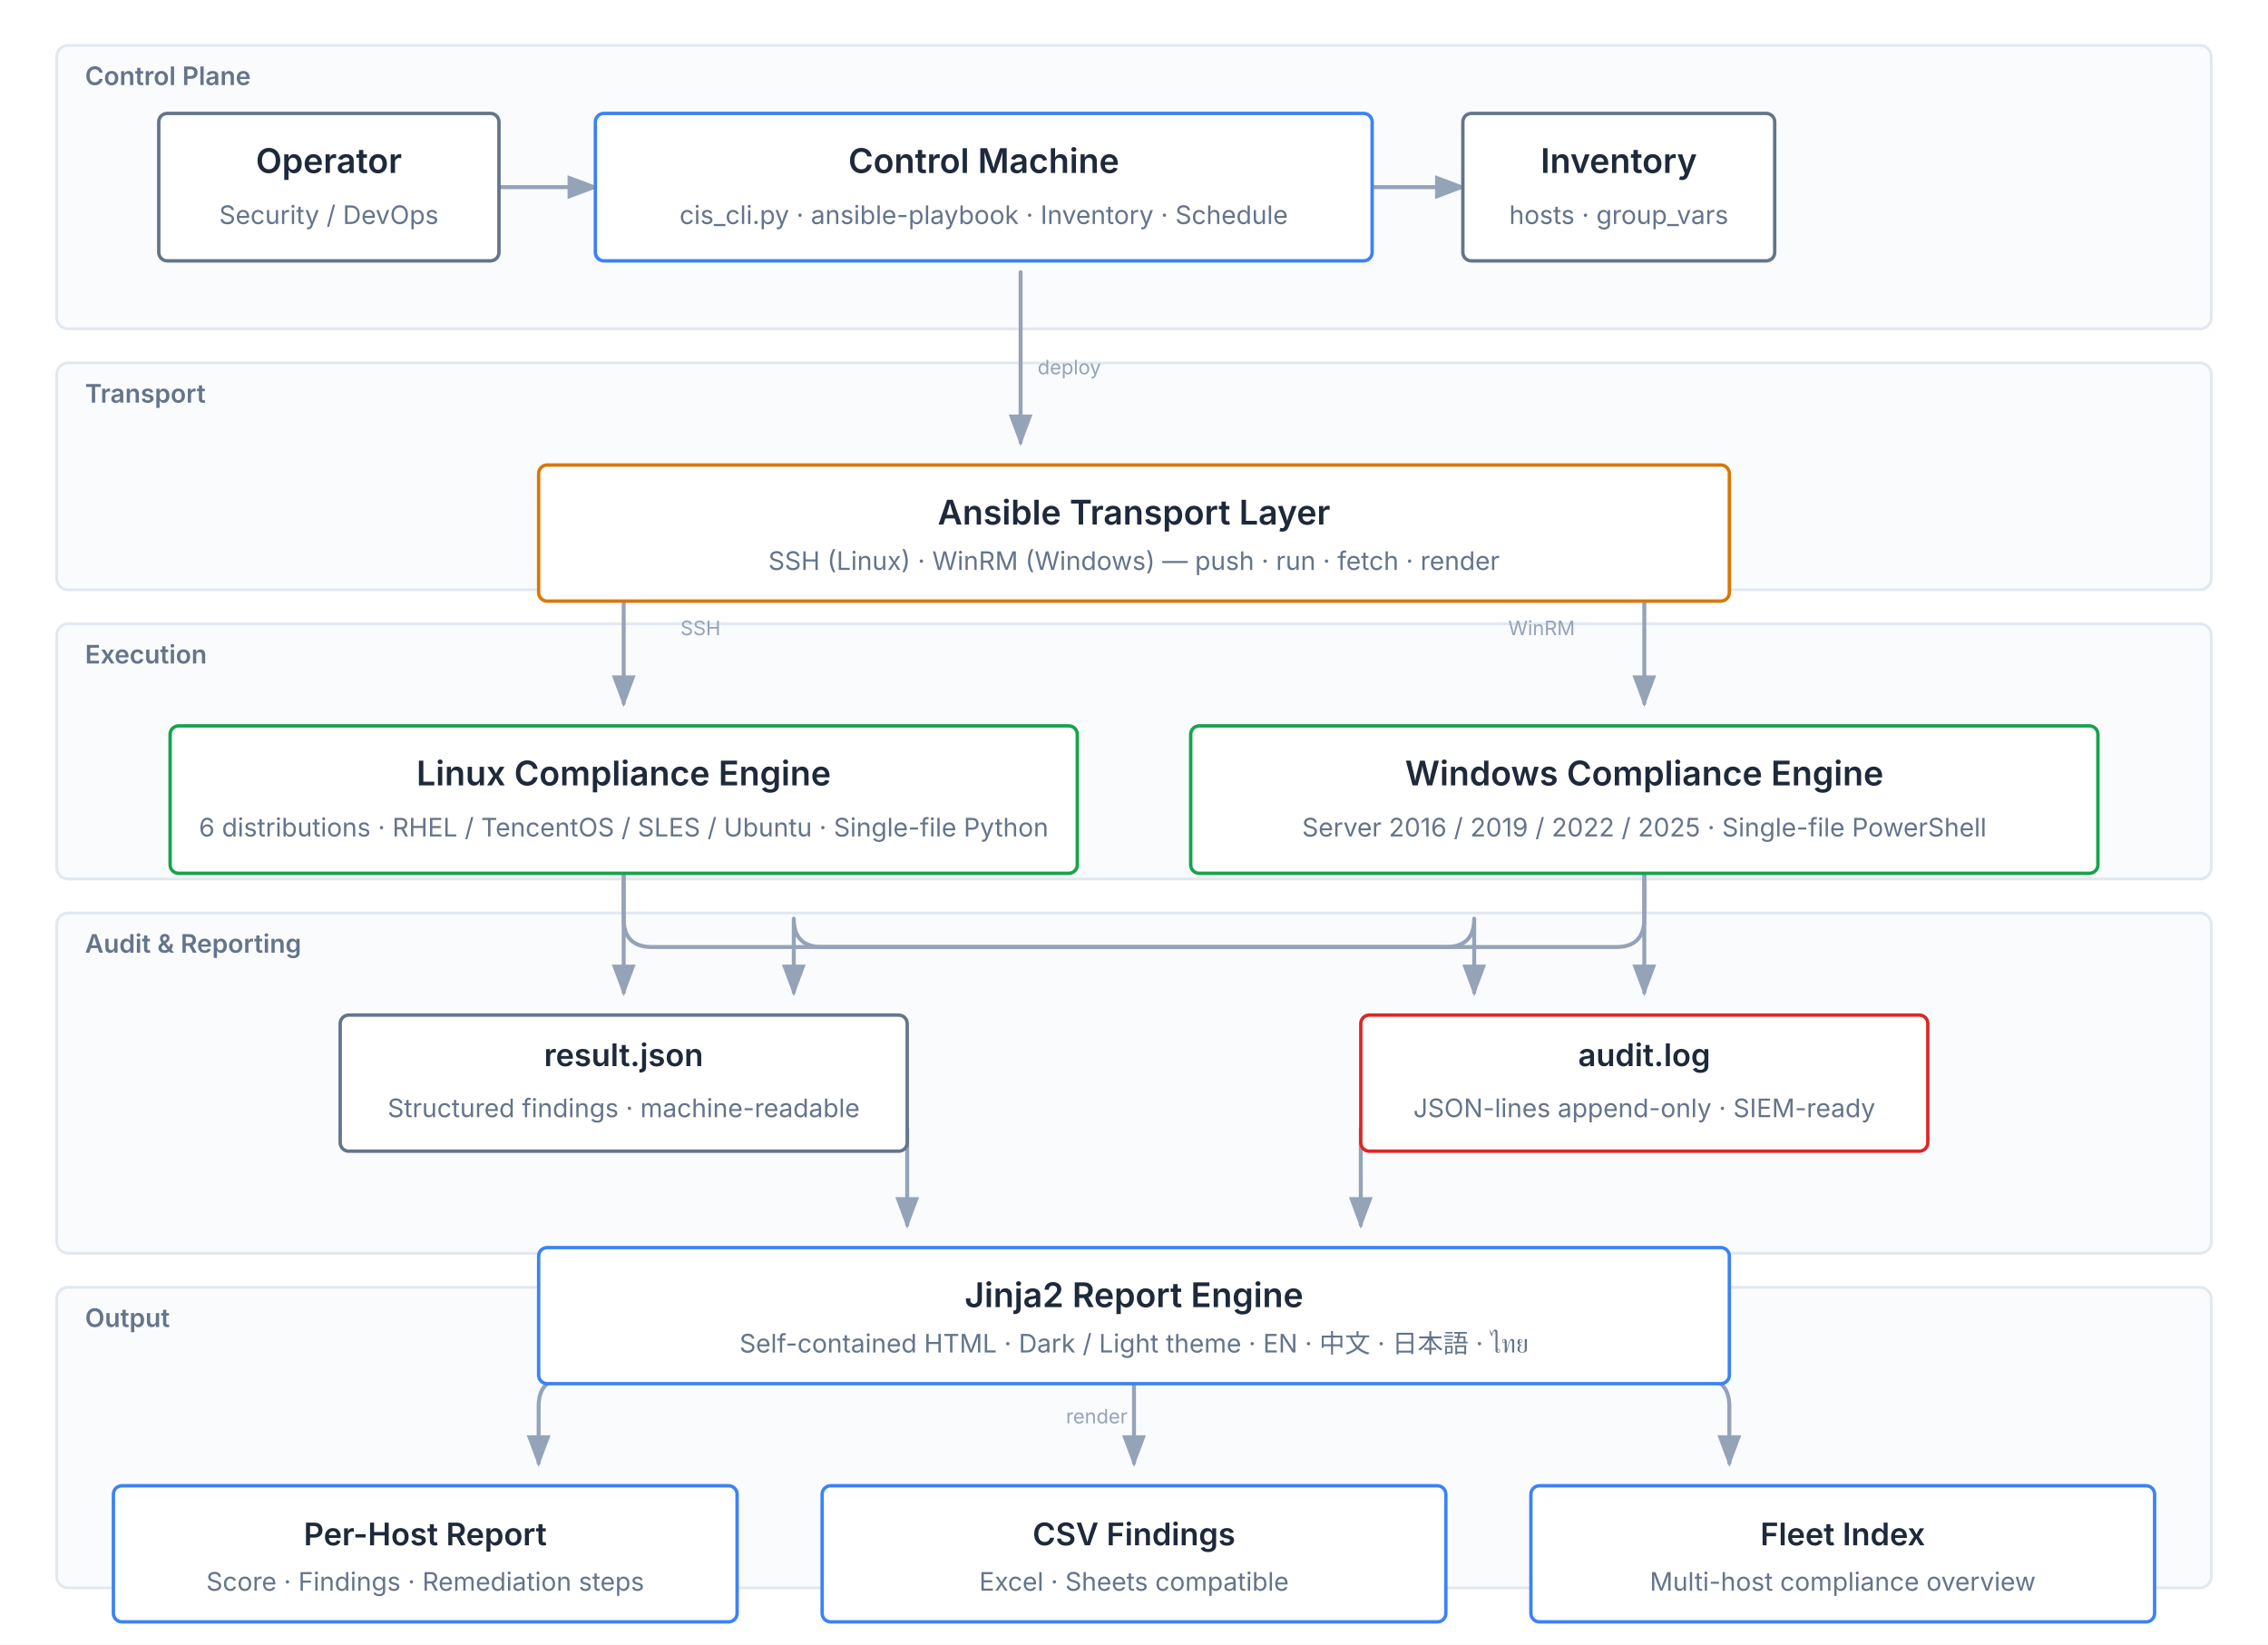
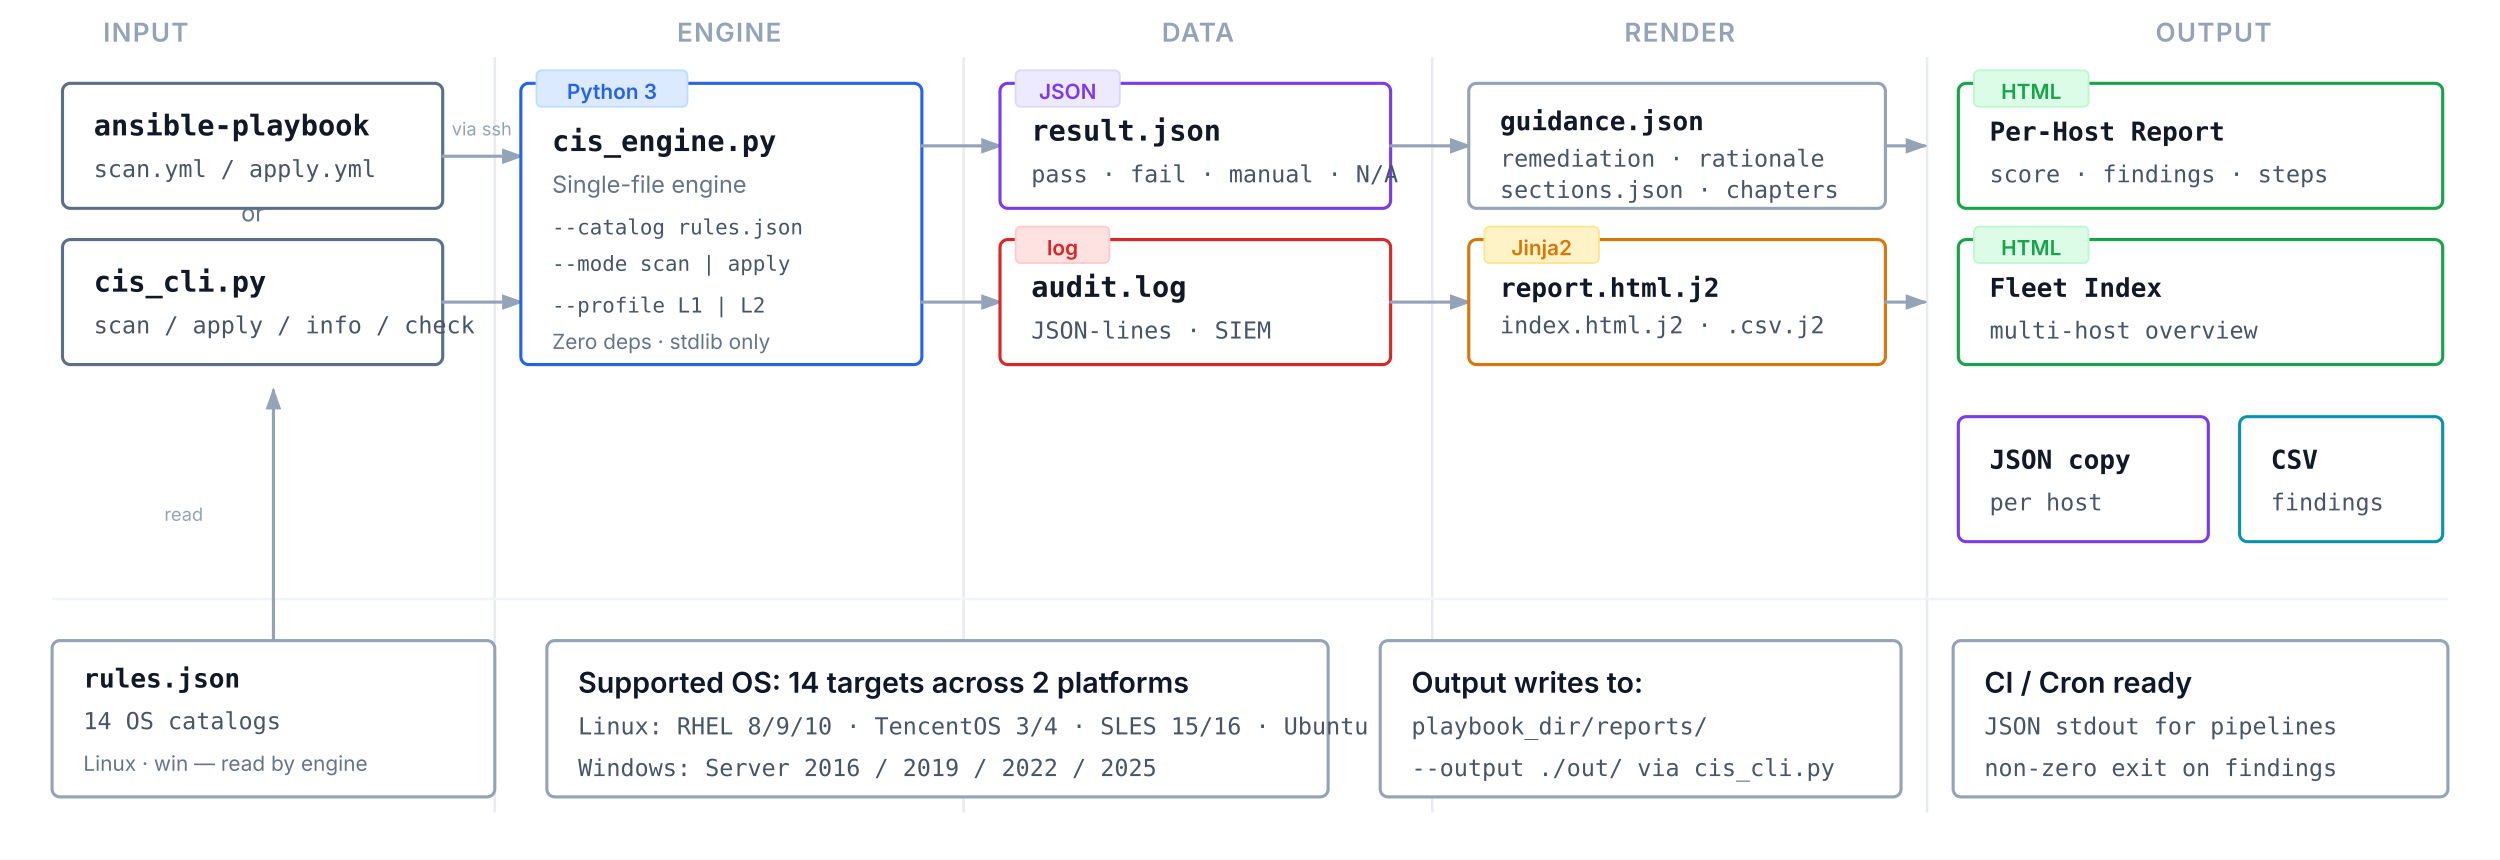
- <svg xmlns="http://www.w3.org/2000/svg" viewBox="0 0 800 580" role="img" aria-label="SecX Automation Suite Architecture">
+ <svg xmlns="http://www.w3.org/2000/svg" viewBox="0 0 960 330">
  <style>
-     .lane-bg { fill: #fafbfc; stroke: #e2e8f0; stroke-width: 1; }
-     .lane-label { fill: #64748b; font-size: 9px; font-weight: 600; font-family: -apple-system, BlinkMacSystemFont, 'Segoe UI', sans-serif; }
+     .bg  { fill: #ffffff; }
+     .sep { stroke: #e8ecf0; stroke-width: 1; }
+     .box { fill: #ffffff; stroke-width: 1.2; rx: 3; }
+     .c-cmd  { stroke: #5b6e8a; }
+     .c-py   { stroke: #2563eb; }
+     .c-json { stroke: #7c3aed; }
+     .c-j2   { stroke: #d97706; }
+     .c-html { stroke: #16a34a; }
+     .c-csv  { stroke: #0891b2; }
+     .c-log  { stroke: #dc2626; }
+     .c-file { stroke: #94a3b8; }

-     .box-bg { fill: #ffffff; stroke-width: 1.2; }
-     .box-blue { stroke: #3b82f6; }
-     .box-amber { stroke: #d97706; }
-     .box-green { stroke: #16a34a; }
-     .box-slate { stroke: #64748b; }
-     .box-red { stroke: #dc2626; }
+     .t-mb  { fill: #111827; font-family: 'SF Mono','Menlo','Consolas',monospace; font-weight: 700; }
+     .t-m   { fill: #475569; font-family: 'SF Mono','Menlo','Consolas',monospace; }
+     .t-d   { fill: #64748b; font-family: -apple-system,BlinkMacSystemFont,'Segoe UI',sans-serif; }
+     .t-h   { fill: #0f172a; font-family: -apple-system,BlinkMacSystemFont,'Segoe UI',sans-serif; font-weight: 600; }
+     .t-sec { fill: #94a3b8; font-family: -apple-system,BlinkMacSystemFont,'Segoe UI',sans-serif; font-size: 10px; font-weight: 600; letter-spacing: 0.5px; }

-     .box-title { fill: #1e293b; font-family: -apple-system, BlinkMacSystemFont, 'Segoe UI', sans-serif; }
-     .box-desc  { fill: #64748b; font-family: -apple-system, BlinkMacSystemFont, 'Segoe UI', sans-serif; }
-     .box-tag   { font-family: -apple-system, BlinkMacSystemFont, 'Segoe UI', sans-serif; }
-     .tag-blue  { fill: #3b82f6; }
-     .tag-amber { fill: #d97706; }
-     .tag-green { fill: #16a34a; }
-     .tag-slate { fill: #64748b; }
- 
-     .arrow { fill: none; stroke: #94a3b8; stroke-width: 1.4; stroke-linecap: round; stroke-linejoin: round; }
-     .arrow-label { fill: #94a3b8; font-size: 7px; font-family: -apple-system, BlinkMacSystemFont, 'Segoe UI', sans-serif; }
+     .badge { font-size: 8px; font-weight: 600; font-family: -apple-system,BlinkMacSystemFont,'Segoe UI',sans-serif; }
+     .arr   { fill: none; stroke: #94a3b8; stroke-width: 1.2; stroke-linecap: round; stroke-linejoin: round; }
+     .arr-l { fill: #94a3b8; font-size: 7px; font-family: -apple-system,BlinkMacSystemFont,'Segoe UI',sans-serif; }
  </style>
  <defs>
-     <marker id="a" markerWidth="8" markerHeight="6" refX="7" refY="3" orient="auto">
-       <polygon points="0 0, 8 3, 0 6" fill="#94a3b8" />
+     <marker id="a" markerWidth="7" markerHeight="5" refX="6" refY="2.5" orient="auto">
+       <polygon points="0 0, 7 2.5, 0 5" fill="#94a3b8" />
    </marker>
  </defs>
-   <rect width="800" height="580" fill="#ffffff" />
-   <rect x="20" y="16" width="760" height="100" rx="4" class="lane-bg" />
-   <text x="30" y="30" class="lane-label">Control Plane</text>
-   <rect x="20" y="128" width="760" height="80" rx="4" class="lane-bg" />
-   <text x="30" y="142" class="lane-label">Transport</text>
-   <rect x="20" y="220" width="760" height="90" rx="4" class="lane-bg" />
-   <text x="30" y="234" class="lane-label">Execution</text>
-   <rect x="20" y="322" width="760" height="120" rx="4" class="lane-bg" />
-   <text x="30" y="336" class="lane-label">Audit &amp; Reporting</text>
-   <rect x="20" y="454" width="760" height="106" rx="4" class="lane-bg" />
-   <text x="30" y="468" class="lane-label">Output</text>
-   <line x1="176" y1="66" x2="210" y2="66" class="arrow" marker-end="url(#a)" />
-   <line x1="484" y1="66" x2="516" y2="66" class="arrow" marker-end="url(#a)" />
-   <path d="M 360 96 L 360 156" class="arrow" marker-end="url(#a)" />
-   <text x="366" y="132" class="arrow-label">deploy</text>
-   <path d="M 280 188 L 230 188 Q 220 188 220 198 L 220 248" class="arrow" marker-end="url(#a)" />
-   <text x="240" y="224" class="arrow-label">SSH</text>
-   <path d="M 520 188 L 570 188 Q 580 188 580 198 L 580 248" class="arrow" marker-end="url(#a)" />
-   <text x="532" y="224" class="arrow-label">WinRM</text>
-   <path d="M 220 300 L 220 350" class="arrow" marker-end="url(#a)" />
-   <path d="M 220 300 L 220 324 Q 220 334 230 334 L 510 334 Q 520 334 520 324 L 520 350" class="arrow" marker-end="url(#a)" />
-   <path d="M 580 300 L 580 350" class="arrow" marker-end="url(#a)" />
-   <path d="M 580 300 L 580 324 Q 580 334 570 334 L 290 334 Q 280 334 280 324 L 280 350" class="arrow" marker-end="url(#a)" />
-   <path d="M 320 398 L 320 432" class="arrow" marker-end="url(#a)" />
-   <path d="M 480 398 L 480 432" class="arrow" marker-end="url(#a)" />
-   <path d="M 280 486 L 200 486 Q 190 486 190 496 L 190 516" class="arrow" marker-end="url(#a)" />
-   <path d="M 400 486 L 400 516" class="arrow" marker-end="url(#a)" />
-   <path d="M 520 486 L 600 486 Q 610 486 610 496 L 610 516" class="arrow" marker-end="url(#a)" />
-   <text x="376" y="502" class="arrow-label">render</text>
-   <rect x="56" y="40" width="120" height="52" rx="3" class="box-bg box-slate" />
-   <text x="116" y="61" class="box-title" font-size="12" font-weight="600" text-anchor="middle">Operator</text>
-   <text x="116" y="79" class="box-desc" font-size="9" text-anchor="middle">Security / DevOps</text>
-   <rect x="210" y="40" width="274" height="52" rx="3" class="box-bg box-blue" />
-   <text x="347" y="61" class="box-title" font-size="12" font-weight="600" text-anchor="middle">Control Machine</text>
-   <text x="347" y="79" class="box-desc" font-size="9" text-anchor="middle">cis_cli.py · ansible-playbook · Inventory · Schedule</text>
-   <rect x="516" y="40" width="110" height="52" rx="3" class="box-bg box-slate" />
-   <text x="571" y="61" class="box-title" font-size="12" font-weight="600" text-anchor="middle">Inventory</text>
-   <text x="571" y="79" class="box-desc" font-size="9" text-anchor="middle">hosts · group_vars</text>
-   <rect x="190" y="164" width="420" height="48" rx="3" class="box-bg box-amber" />
-   <text x="400" y="185" class="box-title" font-size="12" font-weight="600" text-anchor="middle">Ansible Transport Layer</text>
-   <text x="400" y="201" class="box-desc" font-size="9" text-anchor="middle">SSH (Linux) · WinRM (Windows) — push · run · fetch · render</text>
-   <rect x="60" y="256" width="320" height="52" rx="3" class="box-bg box-green" />
-   <text x="220" y="277" class="box-title" font-size="12" font-weight="600" text-anchor="middle">Linux Compliance Engine</text>
-   <text x="220" y="295" class="box-desc" font-size="9" text-anchor="middle">6 distributions · RHEL / TencentOS / SLES / Ubuntu · Single-file Python</text>
-   <rect x="420" y="256" width="320" height="52" rx="3" class="box-bg box-green" />
-   <text x="580" y="277" class="box-title" font-size="12" font-weight="600" text-anchor="middle">Windows Compliance Engine</text>
-   <text x="580" y="295" class="box-desc" font-size="9" text-anchor="middle">Server 2016 / 2019 / 2022 / 2025 · Single-file PowerShell</text>
-   <rect x="120" y="358" width="200" height="48" rx="3" class="box-bg box-slate" />
-   <text x="220" y="376" class="box-title" font-size="11" font-weight="600" text-anchor="middle">result.json</text>
-   <text x="220" y="394" class="box-desc" font-size="9" text-anchor="middle">Structured findings · machine-readable</text>
-   <rect x="480" y="358" width="200" height="48" rx="3" class="box-bg box-red" />
-   <text x="580" y="376" class="box-title" font-size="11" font-weight="600" text-anchor="middle">audit.log</text>
-   <text x="580" y="394" class="box-desc" font-size="9" text-anchor="middle">JSON-lines append-only · SIEM-ready</text>
-   <rect x="190" y="440" width="420" height="48" rx="3" class="box-bg box-blue" />
-   <text x="400" y="461" class="box-title" font-size="12" font-weight="600" text-anchor="middle">Jinja2 Report Engine</text>
-   <text x="400" y="477" class="box-desc" font-size="9" text-anchor="middle">Self-contained HTML · Dark / Light theme · EN · 中文 · 日本語 · ไทย</text>
-   <rect x="40" y="524" width="220" height="48" rx="3" class="box-bg box-blue" />
-   <text x="150" y="545" class="box-title" font-size="11" font-weight="600" text-anchor="middle">Per-Host Report</text>
-   <text x="150" y="561" class="box-desc" font-size="9" text-anchor="middle">Score · Findings · Remediation steps</text>
-   <rect x="290" y="524" width="220" height="48" rx="3" class="box-bg box-blue" />
-   <text x="400" y="545" class="box-title" font-size="11" font-weight="600" text-anchor="middle">CSV Findings</text>
-   <text x="400" y="561" class="box-desc" font-size="9" text-anchor="middle">Excel · Sheets compatible</text>
-   <rect x="540" y="524" width="220" height="48" rx="3" class="box-bg box-blue" />
-   <text x="650" y="545" class="box-title" font-size="11" font-weight="600" text-anchor="middle">Fleet Index</text>
-   <text x="650" y="561" class="box-desc" font-size="9" text-anchor="middle">Multi-host compliance overview</text>
+   <rect width="960" height="330" class="bg" />
+   <line x1="190" y1="22" x2="190" y2="312" class="sep" />
+   <line x1="370" y1="22" x2="370" y2="312" class="sep" />
+   <line x1="550" y1="22" x2="550" y2="312" class="sep" />
+   <line x1="740" y1="22" x2="740" y2="312" class="sep" />
+   <text x="56" y="16" text-anchor="middle" class="t-sec">INPUT</text>
+   <text x="280" y="16" text-anchor="middle" class="t-sec">ENGINE</text>
+   <text x="460" y="16" text-anchor="middle" class="t-sec">DATA</text>
+   <text x="645" y="16" text-anchor="middle" class="t-sec">RENDER</text>
+   <text x="850" y="16" text-anchor="middle" class="t-sec">OUTPUT</text>
+   <rect x="24" y="32" width="146" height="48" class="box c-cmd" />
+   <text x="36" y="52" class="t-mb" font-size="11">ansible-playbook</text>
+   <text x="36" y="68" class="t-m" font-size="9">scan.yml / apply.yml</text>
+   <rect x="24" y="92" width="146" height="48" class="box c-cmd" />
+   <text x="36" y="112" class="t-mb" font-size="11">cis_cli.py</text>
+   <text x="36" y="128" class="t-m" font-size="9">scan / apply / info / check</text>
+   <text x="97" y="85" text-anchor="middle" class="t-d" font-size="9">or</text>
+   <path d="M 170 60 L 200 60" class="arr" marker-end="url(#a)" />
+   <path d="M 170 116 L 200 116" class="arr" marker-end="url(#a)" />
+   <text x="185" y="52" text-anchor="middle" class="arr-l">via ssh</text>
+   <rect x="200" y="32" width="154" height="108" class="box c-py" />
+   <rect x="206" y="27" width="58" height="14" rx="2" fill="#dbeafe" stroke="#bfdbfe" stroke-width="0.7" />
+   <text x="235" y="38" text-anchor="middle" class="badge" fill="#2563eb">Python 3</text>
+   <text x="212" y="58" class="t-mb" font-size="11">cis_engine.py</text>
+   <text x="212" y="74" class="t-d" font-size="9">Single-file engine</text>
+   <text x="212" y="90" class="t-m" font-size="8">--catalog rules.json</text>
+   <text x="212" y="104" class="t-m" font-size="8">--mode scan | apply</text>
+   <text x="212" y="120" class="t-m" font-size="8">--profile L1 | L2</text>
+   <text x="212" y="134" class="t-d" font-size="8">Zero deps · stdlib only</text>
+   <path d="M 354 56 L 384 56" class="arr" marker-end="url(#a)" />
+   <path d="M 354 116 L 384 116" class="arr" marker-end="url(#a)" />
+   <rect x="384" y="32" width="150" height="48" class="box c-json" />
+   <rect x="390" y="27" width="40" height="14" rx="2" fill="#ede9fe" stroke="#ddd6fe" stroke-width="0.7" />
+   <text x="410" y="38" text-anchor="middle" class="badge" fill="#7c3aed">JSON</text>
+   <text x="396" y="54" class="t-mb" font-size="11">result.json</text>
+   <text x="396" y="70" class="t-m" font-size="9">pass · fail · manual · N/A</text>
+   <rect x="384" y="92" width="150" height="48" class="box c-log" />
+   <rect x="390" y="87" width="36" height="14" rx="2" fill="#fee2e2" stroke="#fecaca" stroke-width="0.7" />
+   <text x="408" y="98" text-anchor="middle" class="badge" fill="#dc2626">log</text>
+   <text x="396" y="114" class="t-mb" font-size="11">audit.log</text>
+   <text x="396" y="130" class="t-m" font-size="9">JSON-lines · SIEM</text>
+   <path d="M 534 56 L 564 56" class="arr" marker-end="url(#a)" />
+   <path d="M 534 116 L 564 116" class="arr" marker-end="url(#a)" />
+   <rect x="564" y="32" width="160" height="48" class="box c-file" />
+   <text x="576" y="50" class="t-mb" font-size="10">guidance.json</text>
+   <text x="576" y="64" class="t-m" font-size="9">remediation · rationale</text>
+   <text x="576" y="76" class="t-m" font-size="9">sections.json · chapters</text>
+   <rect x="564" y="92" width="160" height="48" class="box c-j2" />
+   <rect x="570" y="87" width="44" height="14" rx="2" fill="#fef3c7" stroke="#fde68a" stroke-width="0.7" />
+   <text x="592" y="98" text-anchor="middle" class="badge" fill="#d97706">Jinja2</text>
+   <text x="576" y="114" class="t-mb" font-size="10">report.html.j2</text>
+   <text x="576" y="128" class="t-m" font-size="9">index.html.j2 · .csv.j2</text>
+   <path d="M 724 56 L 739 56" class="arr" marker-end="url(#a)" />
+   <path d="M 724 116 L 739 116" class="arr" marker-end="url(#a)" />
+   <rect x="752" y="32" width="186" height="48" class="box c-html" />
+   <rect x="758" y="27" width="44" height="14" rx="2" fill="#dcfce7" stroke="#bbf7d0" stroke-width="0.7" />
+   <text x="780" y="38" text-anchor="middle" class="badge" fill="#16a34a">HTML</text>
+   <text x="764" y="54" class="t-mb" font-size="10">Per-Host Report</text>
+   <text x="764" y="70" class="t-m" font-size="9">score · findings · steps</text>
+   <rect x="752" y="92" width="186" height="48" class="box c-html" />
+   <rect x="758" y="87" width="44" height="14" rx="2" fill="#dcfce7" stroke="#bbf7d0" stroke-width="0.7" />
+   <text x="780" y="98" text-anchor="middle" class="badge" fill="#16a34a">HTML</text>
+   <text x="764" y="114" class="t-mb" font-size="10">Fleet Index</text>
+   <text x="764" y="130" class="t-m" font-size="9">multi-host overview</text>
+   <rect x="752" y="160" width="96" height="48" class="box c-json" />
+   <text x="764" y="180" class="t-mb" font-size="10">JSON copy</text>
+   <text x="764" y="196" class="t-m" font-size="9">per host</text>
+   <rect x="860" y="160" width="78" height="48" class="box c-csv" />
+   <text x="872" y="180" class="t-mb" font-size="10">CSV</text>
+   <text x="872" y="196" class="t-m" font-size="9">findings</text>
+   <line x1="20" y1="230" x2="940" y2="230" stroke="#f1f5f9" stroke-width="1" />
+   <rect x="20" y="246" width="170" height="60" class="box c-file" />
+   <text x="32" y="264" class="t-mb" font-size="10">rules.json</text>
+   <text x="32" y="280" class="t-m" font-size="9">14 OS catalogs</text>
+   <text x="32" y="296" class="t-d" font-size="8">Linux · win — read by engine</text>
+   <rect x="210" y="246" width="300" height="60" class="box c-file" />
+   <text x="222" y="266" class="t-h" font-size="11">Supported OS: 14 targets across 2 platforms</text>
+   <text x="222" y="282" class="t-m" font-size="9">Linux: RHEL 8/9/10 · TencentOS 3/4 · SLES 15/16 · Ubuntu 20.04 / 22.04 / 24.04</text>
+   <text x="222" y="298" class="t-m" font-size="9">Windows: Server 2016 / 2019 / 2022 / 2025</text>
+   <rect x="530" y="246" width="200" height="60" class="box c-file" />
+   <text x="542" y="266" class="t-h" font-size="11">Output writes to:</text>
+   <text x="542" y="282" class="t-m" font-size="9">playbook_dir/reports/</text>
+   <text x="542" y="298" class="t-m" font-size="9">--output ./out/ via cis_cli.py</text>
+   <rect x="750" y="246" width="190" height="60" class="box c-file" />
+   <text x="762" y="266" class="t-h" font-size="11">CI / Cron ready</text>
+   <text x="762" y="282" class="t-m" font-size="9">JSON stdout for pipelines</text>
+   <text x="762" y="298" class="t-m" font-size="9">non-zero exit on findings</text>
+   <path d="M 105 246 L 105 150" class="arr" marker-end="url(#a)" />
+   <text x="78" y="200" text-anchor="end" class="arr-l">read</text>
</svg>
